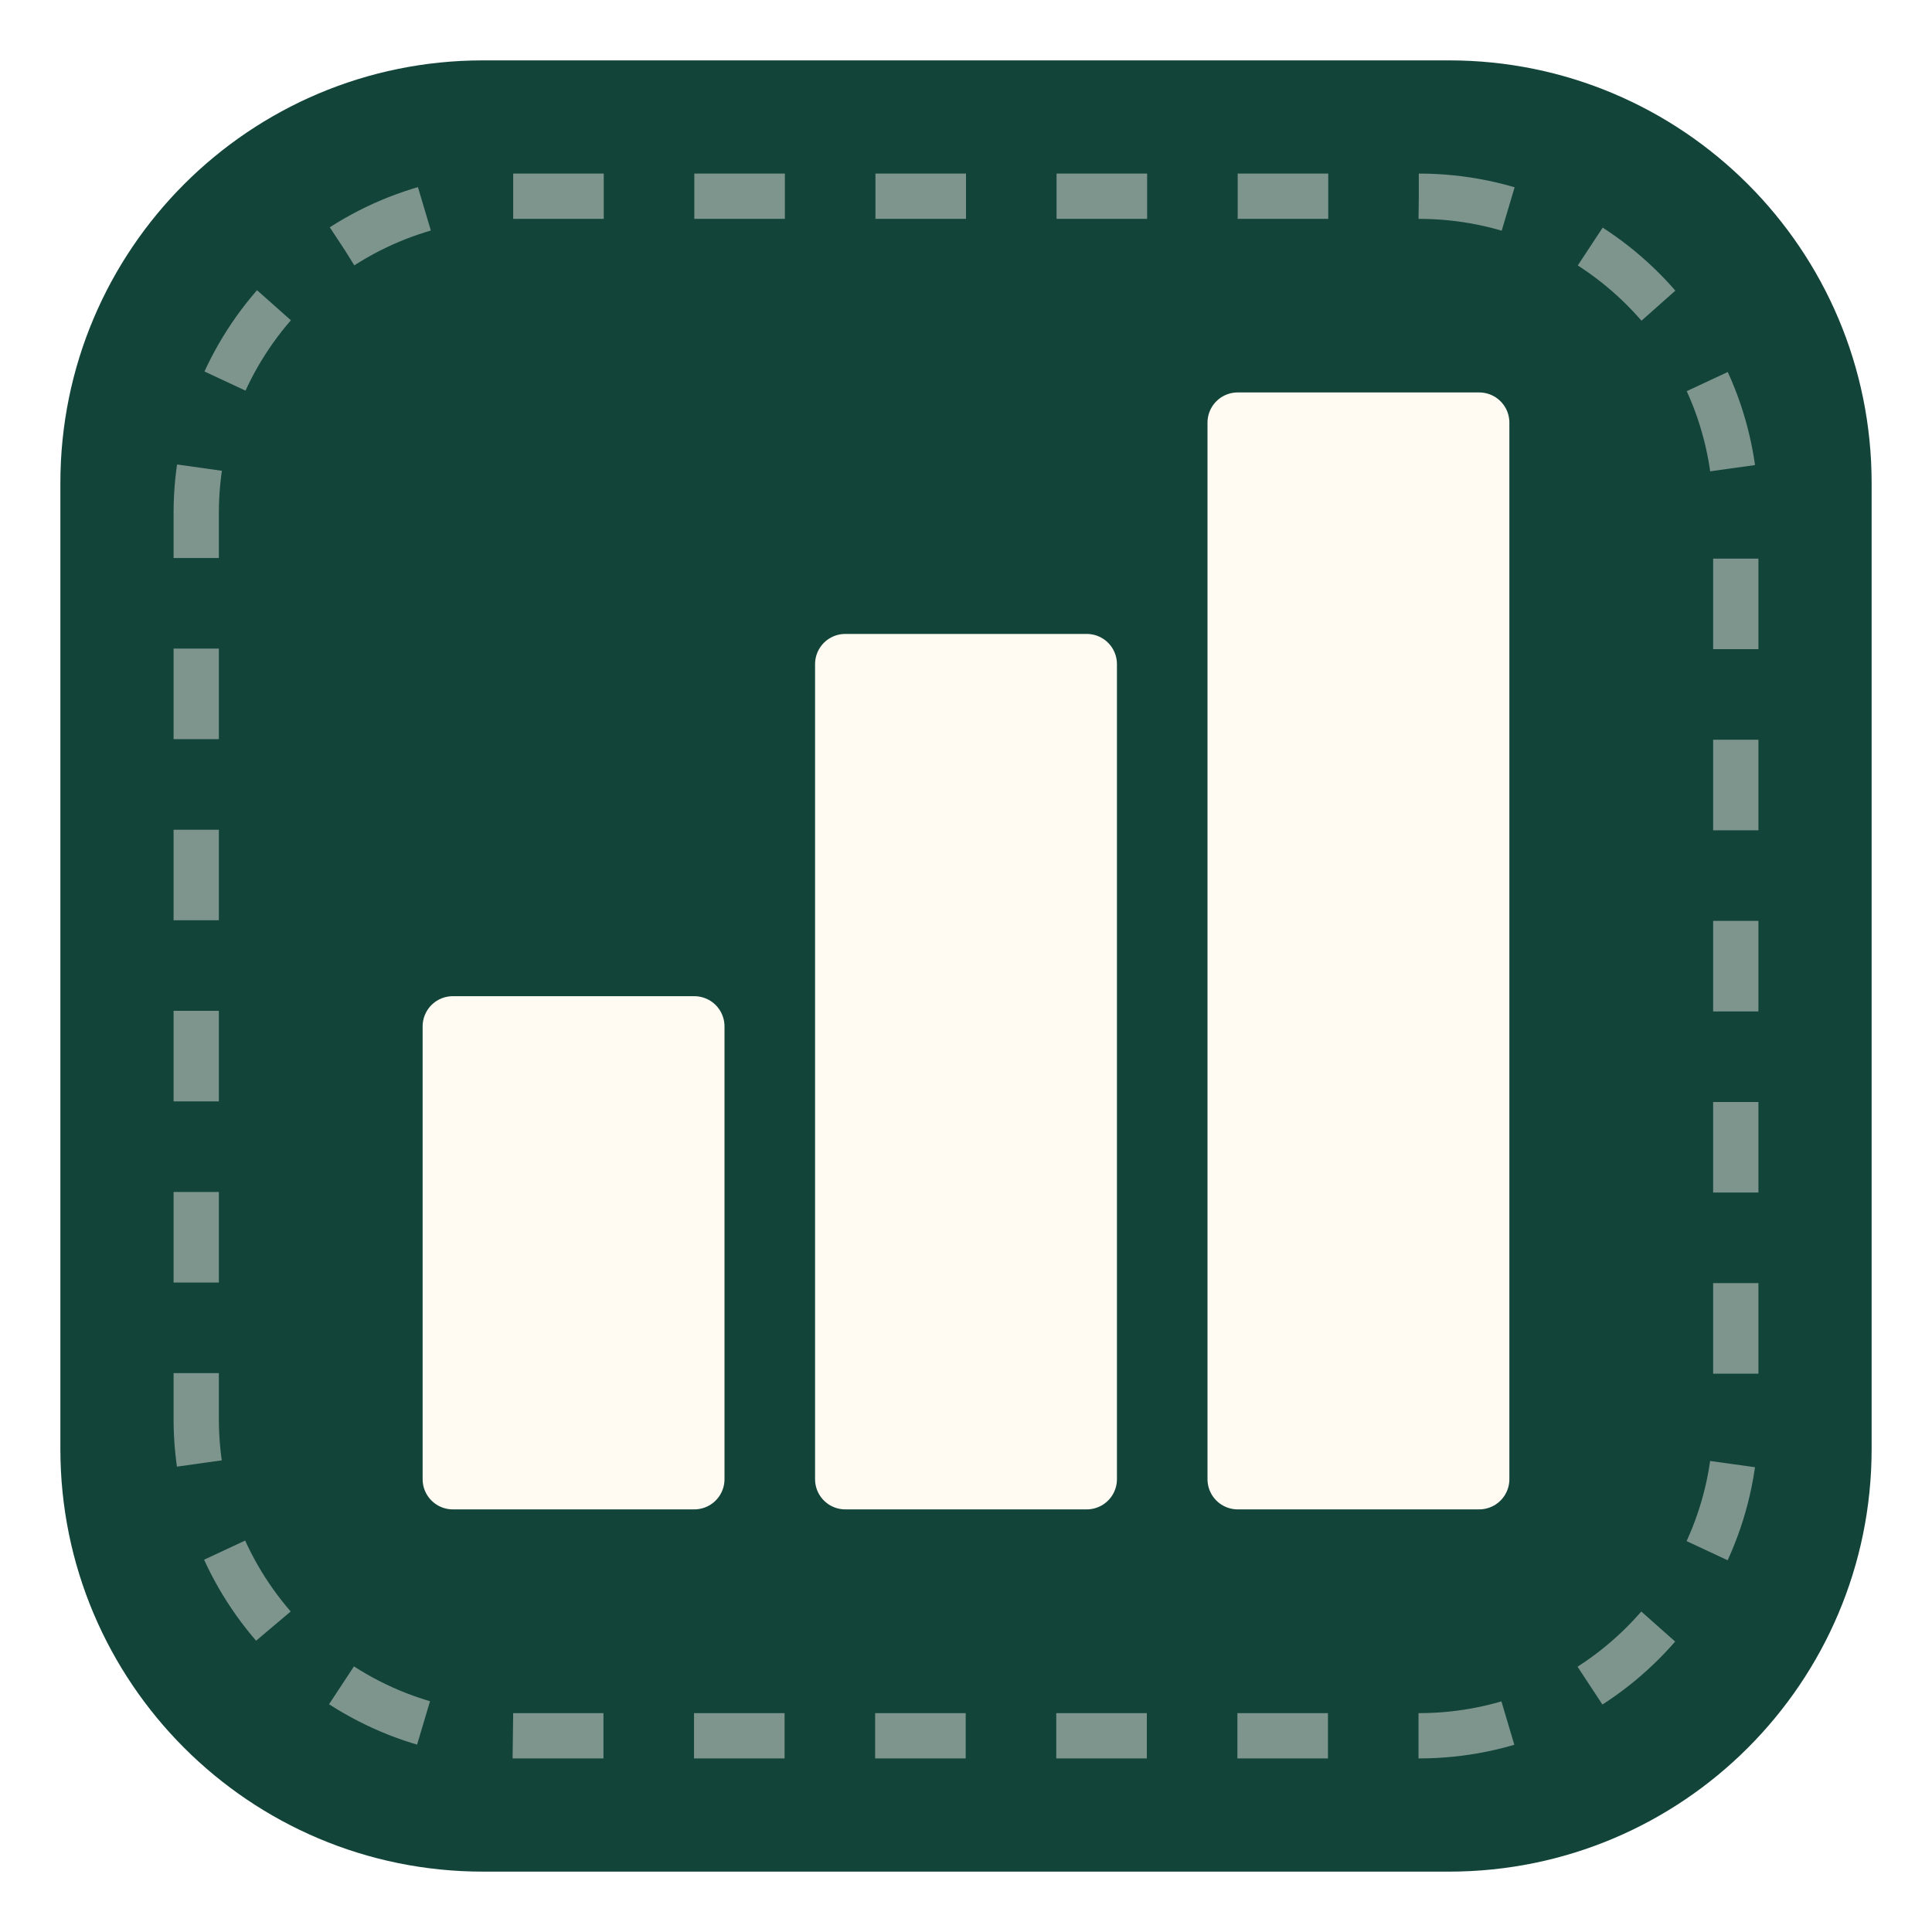
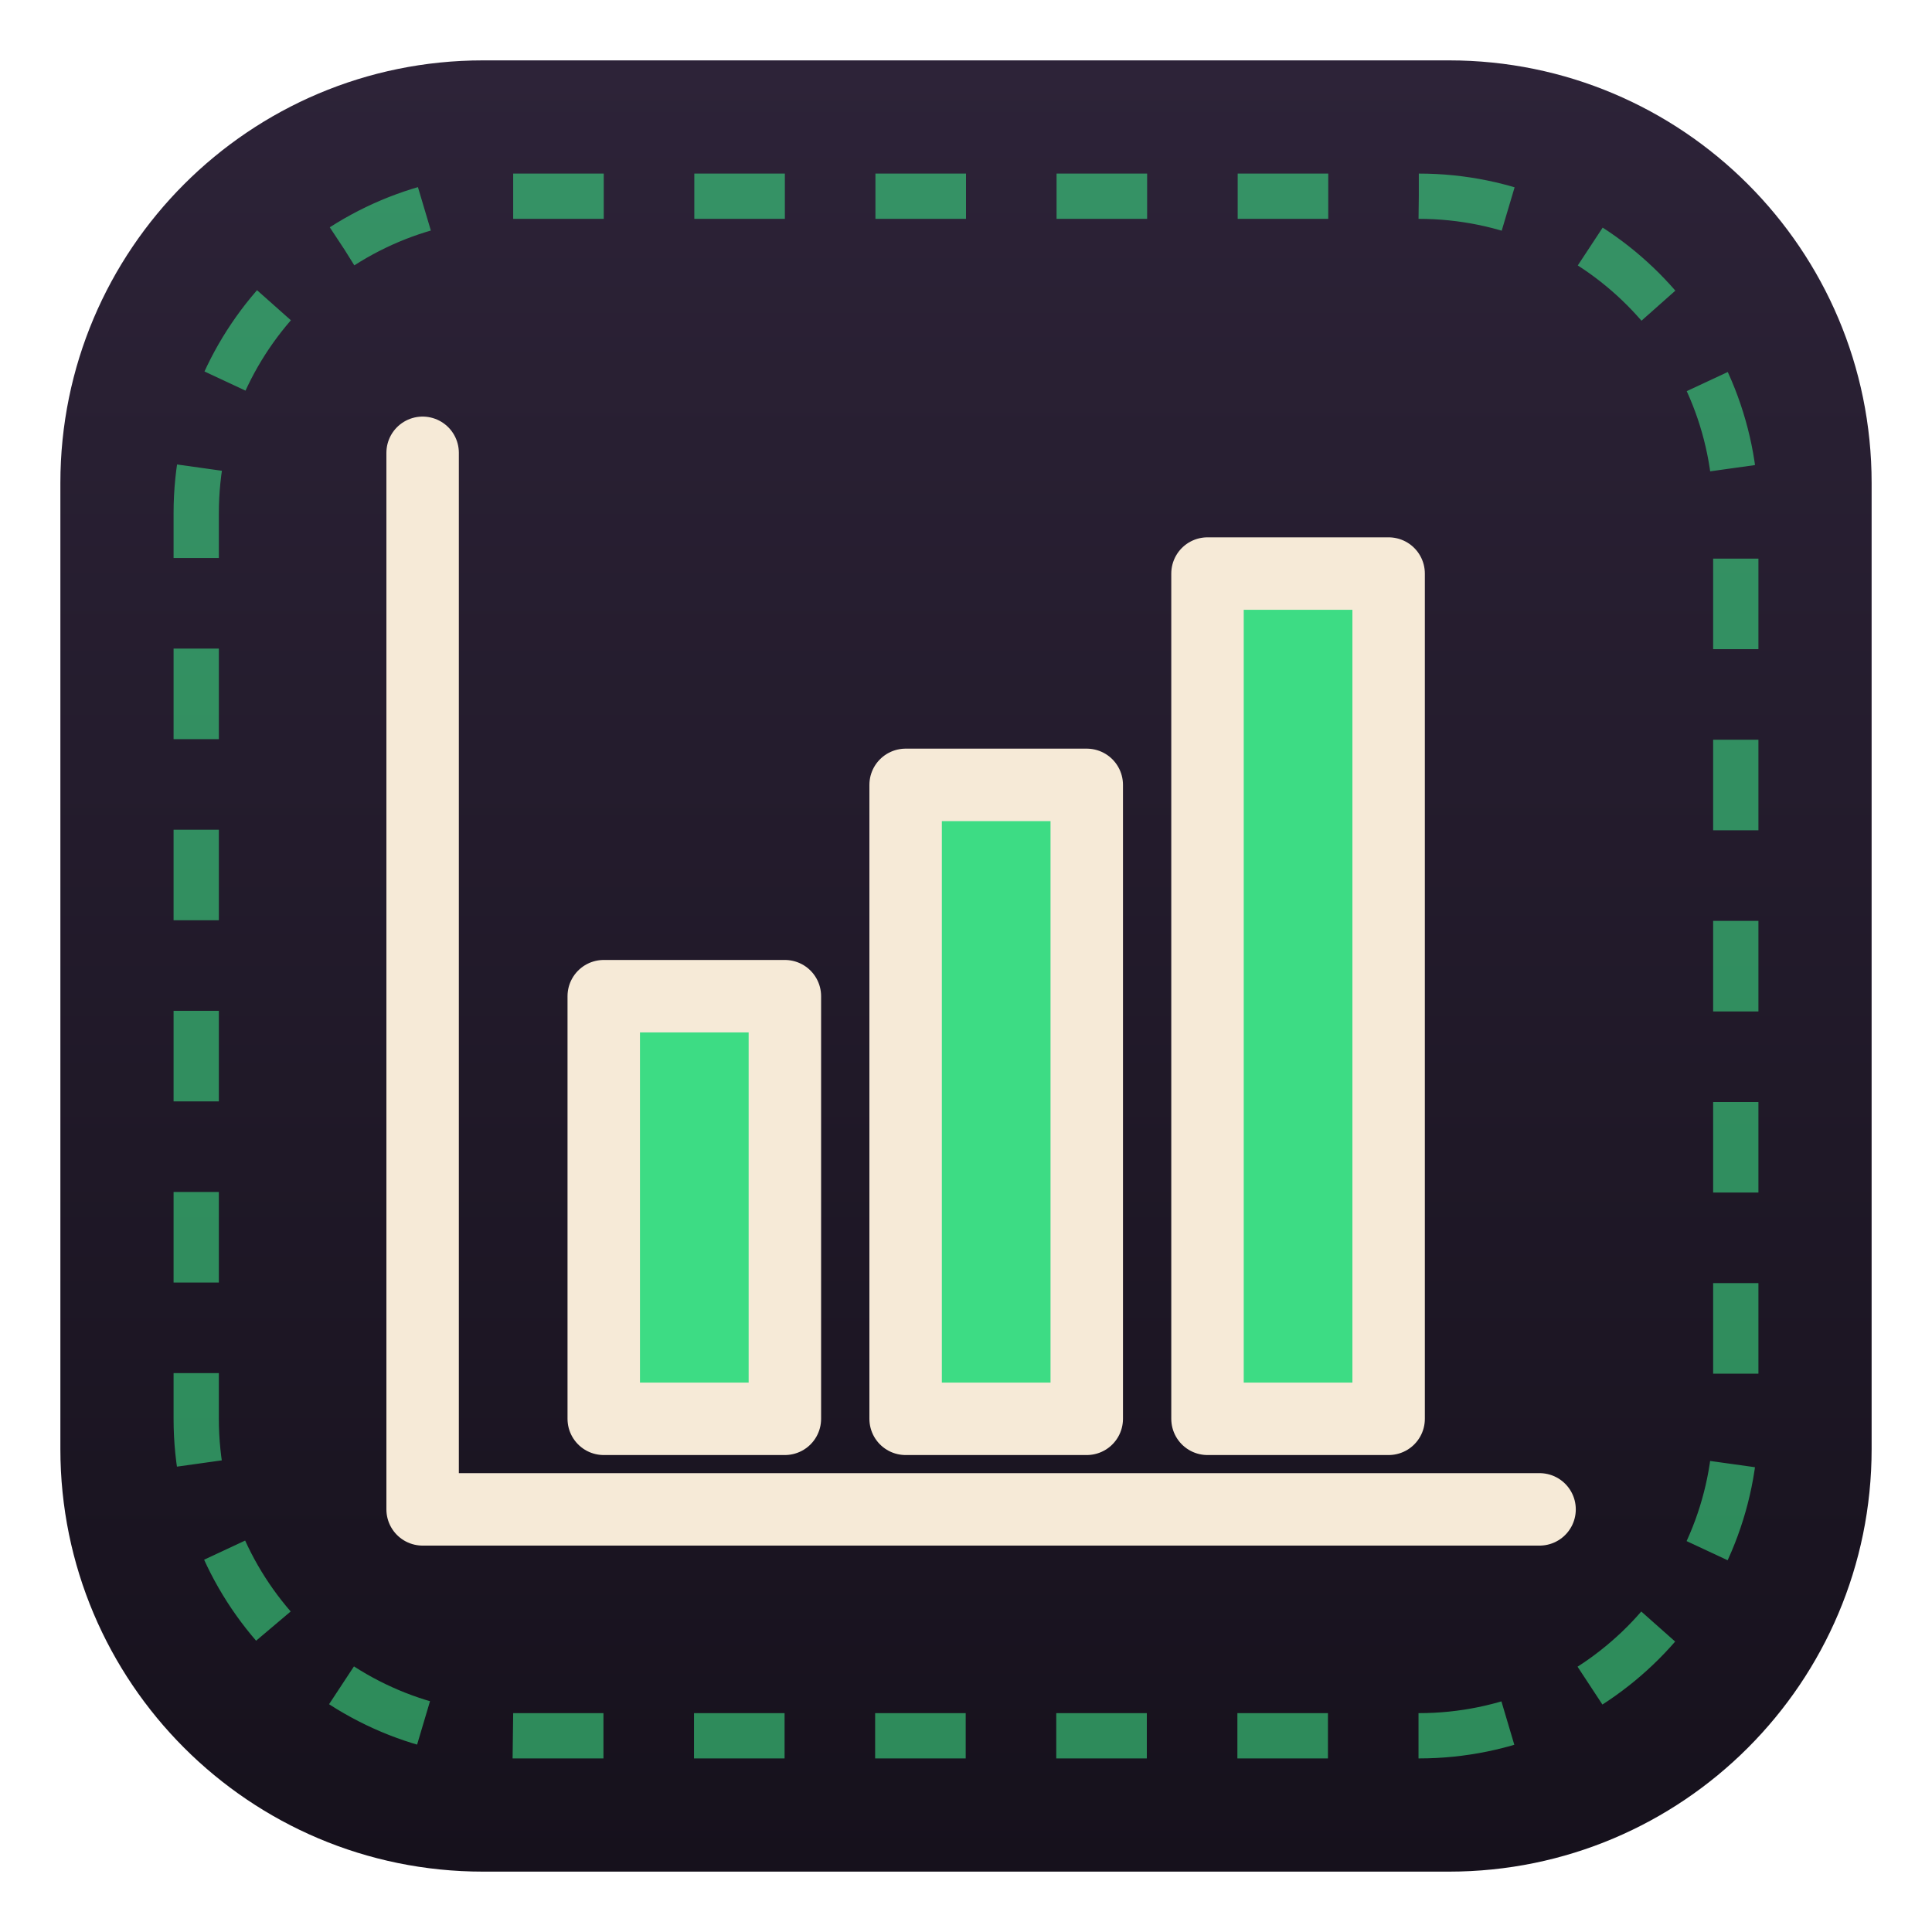
<svg xmlns="http://www.w3.org/2000/svg" viewBox="0 0 64 64" width="64" height="64" role="img">
-   <rect x="2" y="2" width="60" height="60" rx="14" fill="#12443a" />
-   <rect x="6.5" y="6.5" width="51" height="51" rx="10.5" fill="none" stroke="#fffaf2" stroke-opacity=".45" stroke-width="1.5" stroke-dasharray="3 3" />
-   <g fill="#fffaf2" stroke="#fffaf2" stroke-width="2" stroke-linejoin="round" stroke-linecap="round">
-     <rect x="15" y="34" width="8" height="15" />
-     <rect x="28" y="22" width="8" height="27" />
-     <rect x="41" y="14" width="8" height="35" />
+   <defs>
+     <linearGradient id="t" x1="0" y1="0" x2="0" y2="1">
+       <stop offset="0" stop-color="#2d2338" />
+       <stop offset="1" stop-color="#16111c" />
+     </linearGradient>
+   </defs>
+   <rect x="2" y="2" width="60" height="60" rx="14" fill="url(#t)" />
+   <rect x="6.5" y="6.5" width="51" height="51" rx="10.5" fill="none" stroke="#3ddc84" stroke-opacity=".6" stroke-width="1.5" stroke-dasharray="3 3" />
+   <g fill="none" stroke="#f6ead7" stroke-width="2.4" stroke-linejoin="round" stroke-linecap="round">
+     <path d="M14 15v35h37" />
+     <rect x="20" y="33" width="6" height="14" fill="#3ddc84" />
+     <rect x="30" y="26" width="6" height="21" fill="#3ddc84" />
+     <rect x="40" y="19" width="6" height="28" fill="#3ddc84" />
  </g>
</svg>
